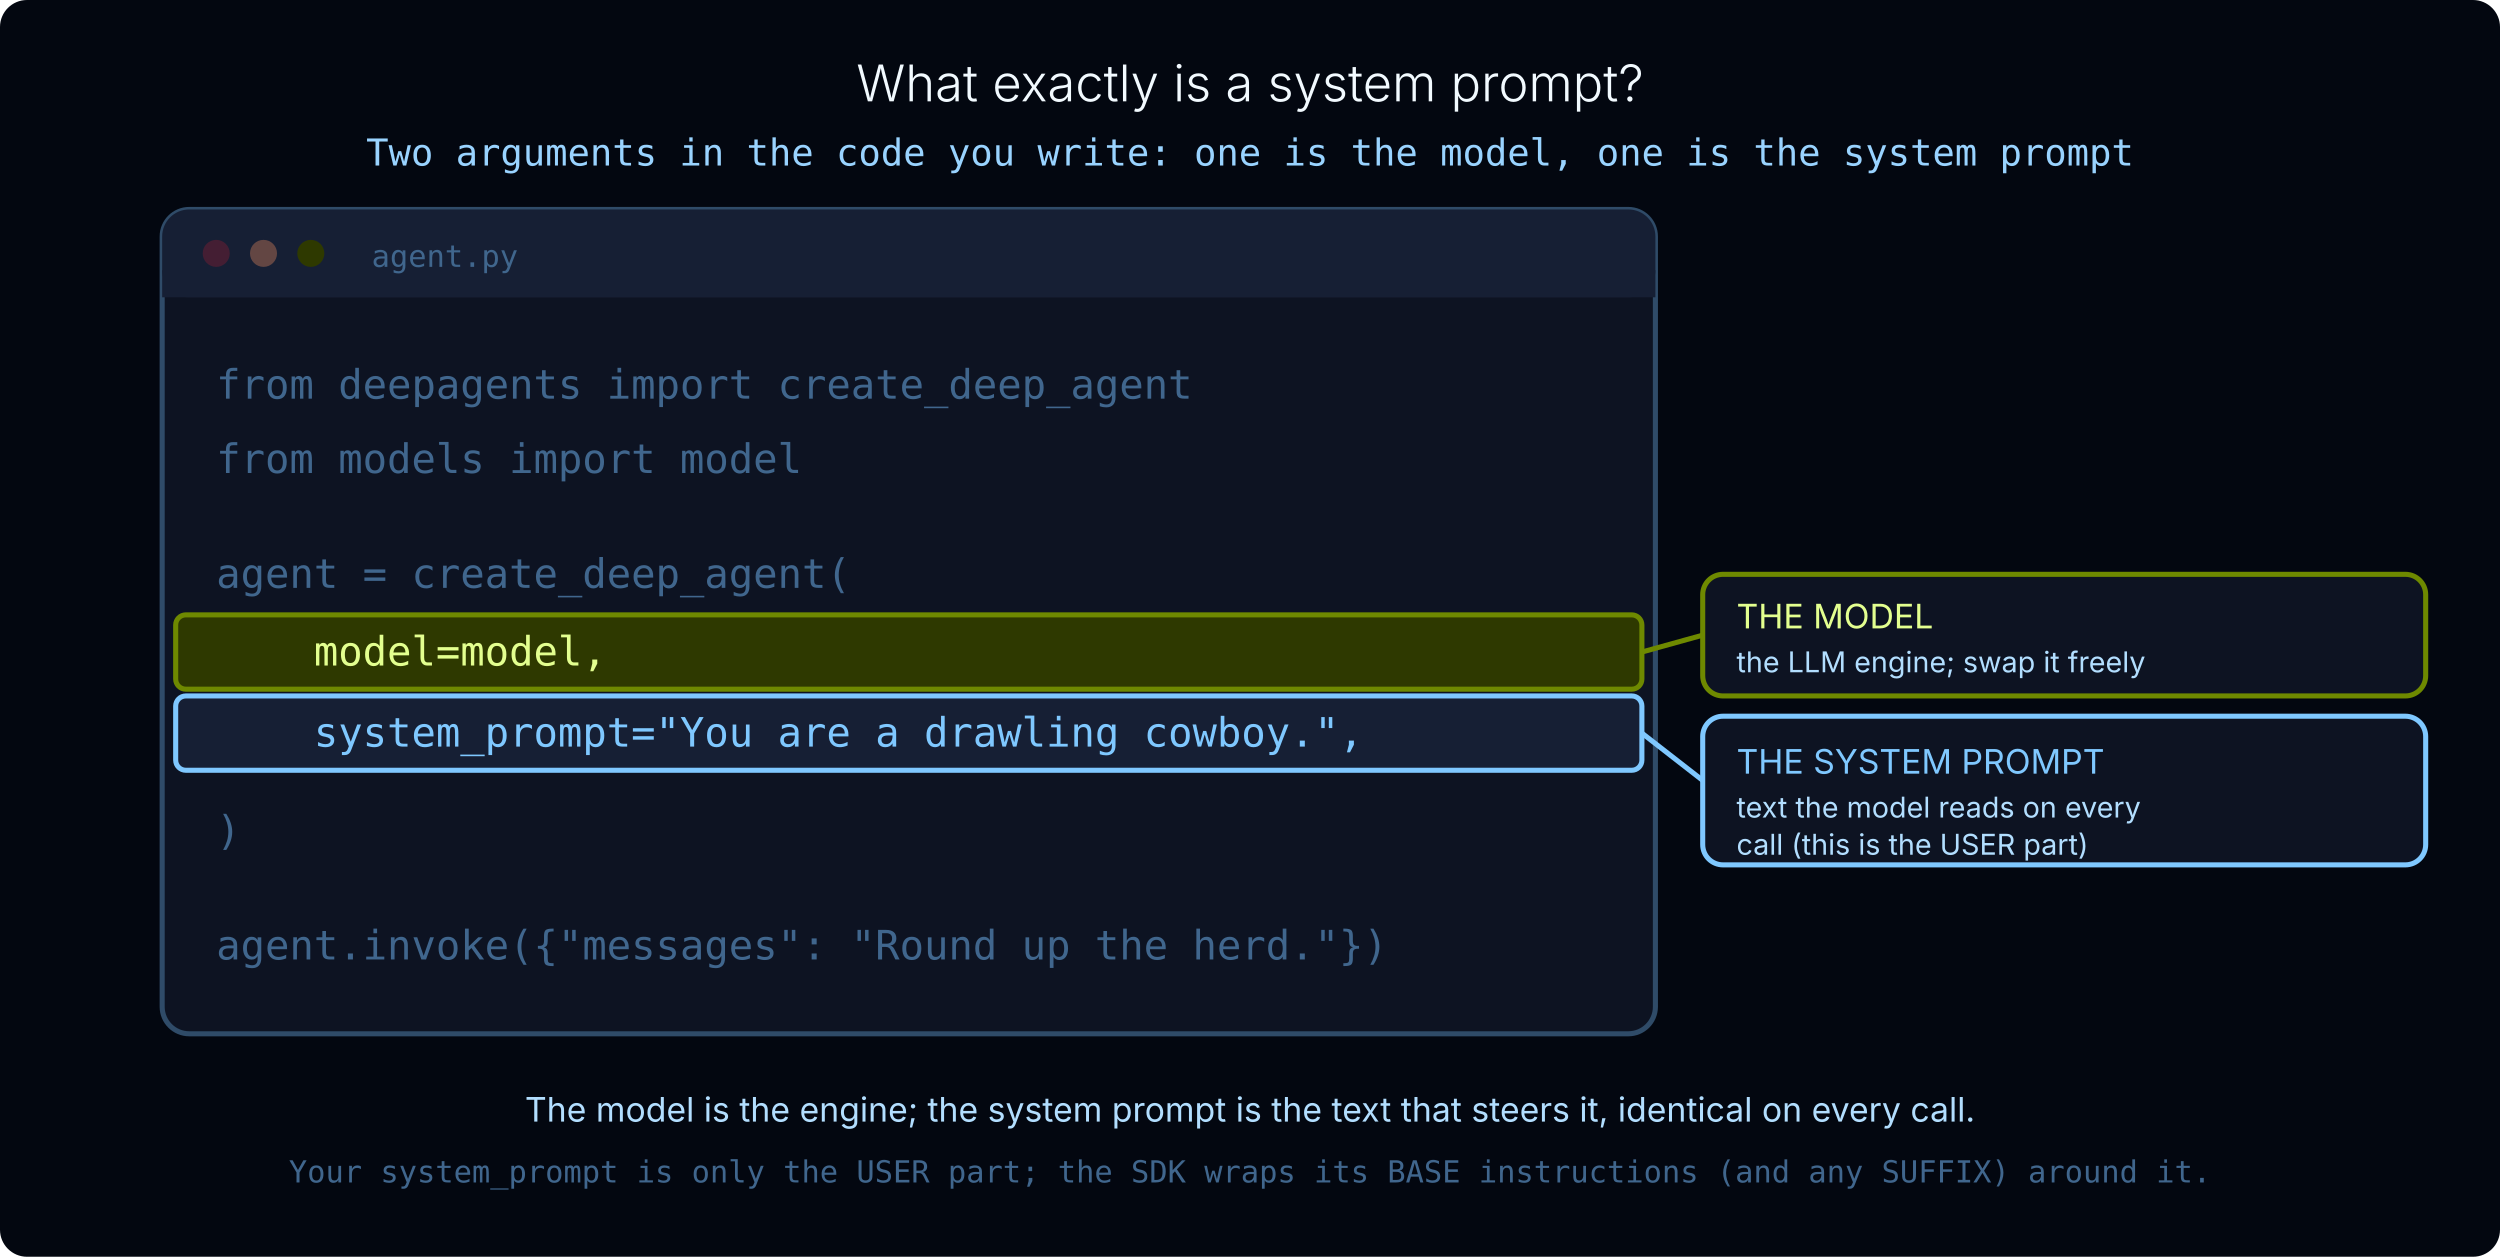
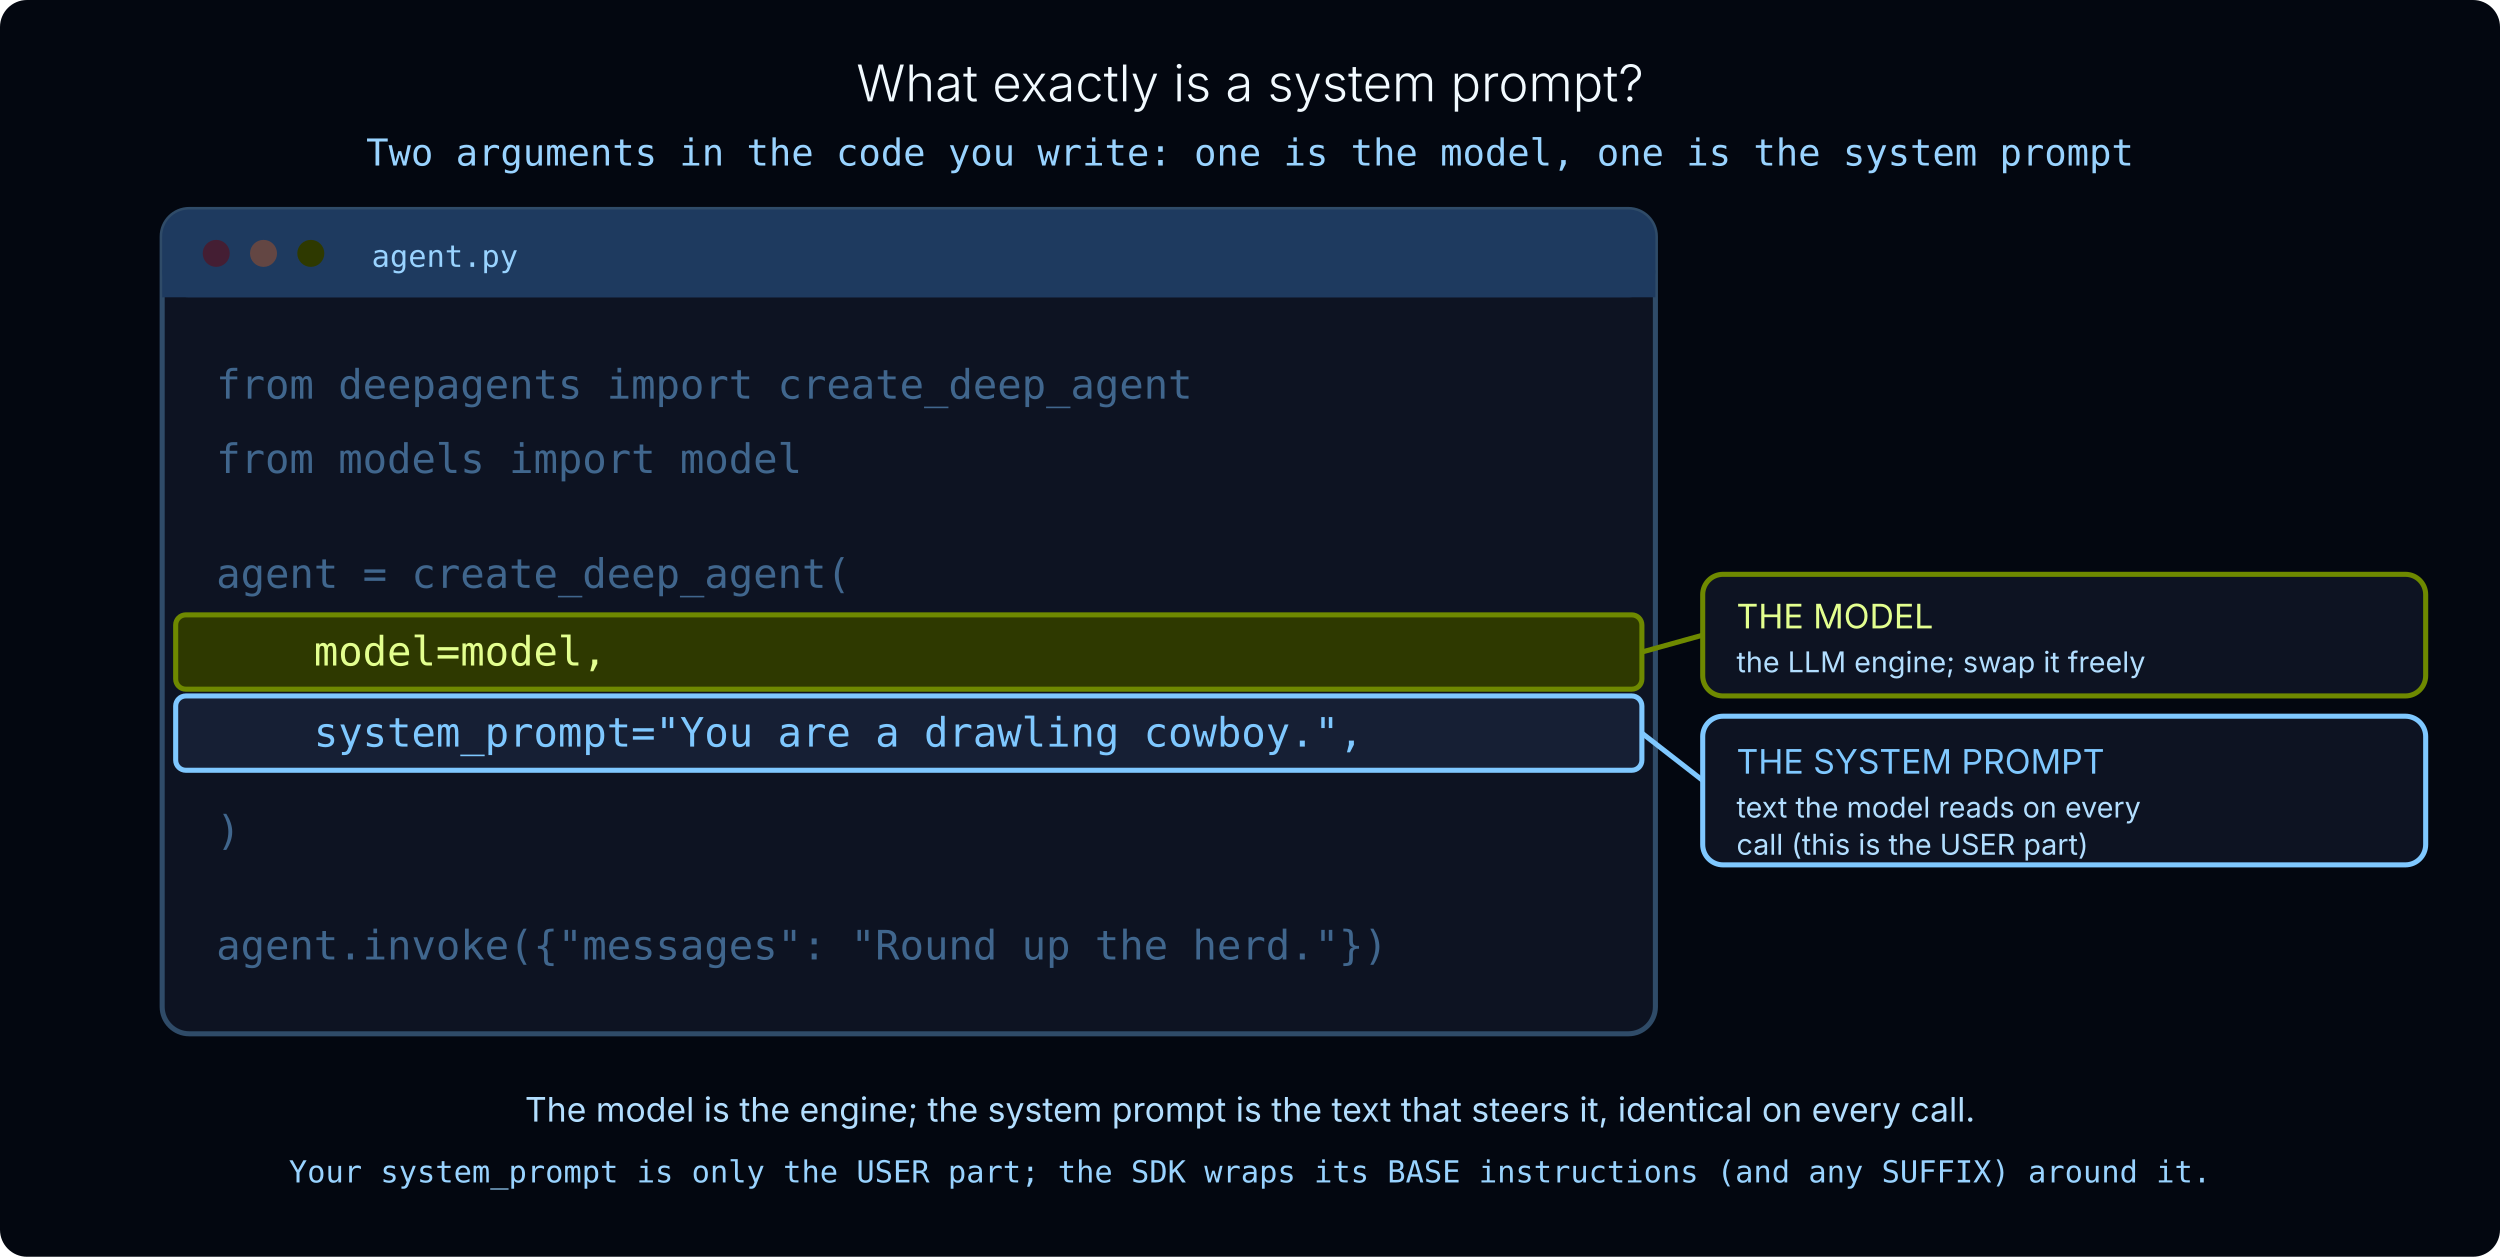
<svg xmlns="http://www.w3.org/2000/svg" width="740" height="372" font-family="'Inter', -apple-system, BlinkMacSystemFont, 'Segoe UI', sans-serif">
  <rect width="740" height="372" fill="#030710" rx="8" />
  <text x="370" y="30" text-anchor="middle" font-size="15" font-weight="300" fill="#F2FAFF">What exactly is a system prompt?</text>
  <text x="370" y="49" text-anchor="middle" font-size="11" fill="#99D3FF" font-family="'IBM Plex Mono', ui-monospace, SFMono-Regular, Menlo, Consolas, monospace">Two arguments in the code you write: one is the model, one is the system prompt</text>
  <rect x="48" y="62" width="442" height="244" rx="8" fill="#0D1322" stroke="#2F4B68" stroke-width="1.5" />
-   <rect x="48" y="62" width="442" height="26" rx="8" fill="#161F34" />
-   <rect x="48" y="80" width="442" height="8" fill="#161F34" />
+   <rect x="48" y="62" width="442" height="26" rx="8" fill="#1E3A5F" />
+   <rect x="48" y="80" width="442" height="8" fill="#1E3A5F" />
  <circle cx="64" cy="75" r="4" fill="#441E33" />
  <circle cx="78" cy="75" r="4" fill="#634643" />
  <circle cx="92" cy="75" r="4" fill="#2E3900" />
-   <text x="110" y="79" font-size="9" fill="#40668D" font-family="'IBM Plex Mono', ui-monospace, SFMono-Regular, Menlo, Consolas, monospace">agent.py</text>
+   <text x="110" y="79" font-size="9" fill="#99D3FF" font-family="'IBM Plex Mono', ui-monospace, SFMono-Regular, Menlo, Consolas, monospace">agent.py</text>
  <rect x="52" y="182" width="434" height="22" rx="3" fill="#2E3900" stroke="#6E8900" stroke-width="1.5" />
  <rect x="52" y="206" width="434" height="22" rx="3" fill="#161F34" stroke="#7FC8FF" stroke-width="1.5" />
  <g font-family="'IBM Plex Mono', ui-monospace, SFMono-Regular, Menlo, Consolas, monospace" font-size="12" xml:space="preserve">
    <text x="64" y="118" fill="#40668D">from deepagents import create_deep_agent</text>
    <text x="64" y="140" fill="#40668D">from models import model</text>
    <text x="64" y="174" fill="#40668D">agent = create_deep_agent(</text>
    <text x="64" y="197" fill="#E3FF8F" font-weight="400">    model=model,</text>
    <text x="64" y="221" fill="#7FC8FF" font-weight="400">    system_prompt="You are a drawling cowboy.",</text>
    <text x="64" y="250" fill="#40668D">)</text>
    <text x="64" y="284" fill="#40668D">agent.invoke({"messages": "Round up the herd."})</text>
  </g>
  <line x1="486" y1="193" x2="504" y2="188" stroke="#6E8900" stroke-width="1.5" />
  <rect x="504" y="170" width="214" height="36" rx="6" fill="#0D1322" stroke="#6E8900" stroke-width="1.5" />
  <text x="514" y="186" font-size="10" font-weight="400" fill="#E3FF8F">THE MODEL</text>
  <text x="514" y="199" font-size="8.5" fill="#B2DEFF">the LLM engine; swap it freely</text>
  <line x1="486" y1="217" x2="504" y2="231" stroke="#7FC8FF" stroke-width="1.5" />
  <rect x="504" y="212" width="214" height="44" rx="6" fill="#0D1322" stroke="#7FC8FF" stroke-width="1.5" />
  <text x="514" y="229" font-size="10" font-weight="400" fill="#7FC8FF">THE SYSTEM PROMPT</text>
  <text x="514" y="242" font-size="8.5" fill="#B2DEFF">text the model reads on every</text>
  <text x="514" y="253" font-size="8.5" fill="#B2DEFF">call (this is the USER part)</text>
  <text x="370" y="332" text-anchor="middle" font-size="10" fill="#B2DEFF">The model is the engine; the system prompt is the text that steers it, identical on every call.</text>
-   <text x="370" y="350" text-anchor="middle" font-size="9" fill="#40668D" font-family="'IBM Plex Mono', ui-monospace, SFMono-Regular, Menlo, Consolas, monospace">Your system_prompt is only the USER part; the SDK wraps its BASE instructions (and any SUFFIX) around it.</text>
+   <text x="370" y="350" text-anchor="middle" font-size="9" fill="#99D3FF" font-family="'IBM Plex Mono', ui-monospace, SFMono-Regular, Menlo, Consolas, monospace">Your system_prompt is only the USER part; the SDK wraps its BASE instructions (and any SUFFIX) around it.</text>
</svg>
